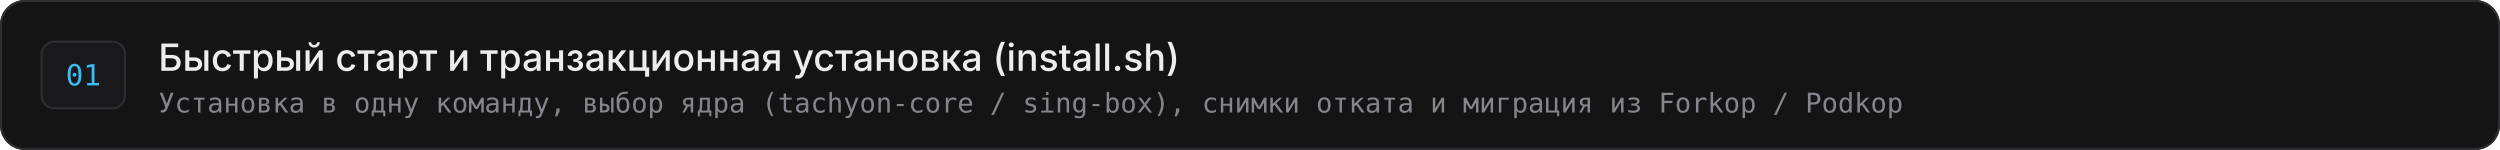
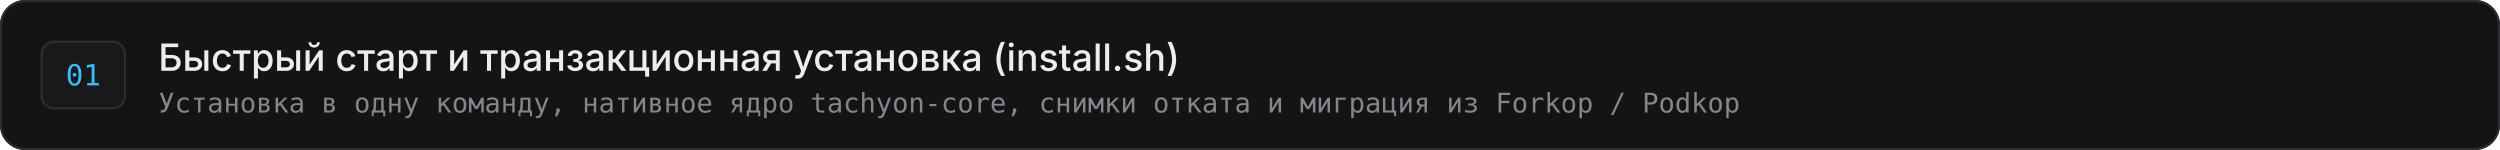
<svg xmlns="http://www.w3.org/2000/svg" width="1200" height="72" viewBox="0 0 1200 72" role="img" aria-labelledby="title desc">
  <rect width="1200" height="72" rx="12" fill="#141415" />
  <rect x="0.5" y="0.5" width="1199" height="71" rx="11.5" fill="none" stroke="#2e2e32" stroke-width="1" />
  <rect x="20" y="20" width="40" height="32" rx="6" fill="#19191b" stroke="#2e2e32" stroke-width="1" />
  <text x="40" y="41" text-anchor="middle" fill="#38bdf8" font-family="ui-monospace, SFMono-Regular, Menlo, Consolas, monospace" font-size="14" font-weight="500">01</text>
  <text x="76" y="34" fill="#ededed" font-family="-apple-system, BlinkMacSystemFont, 'Segoe UI', Inter, sans-serif" font-size="18" font-weight="500">Быстрый старт и транзакционная установка (install.sh)</text>
-   <text x="76" y="54" fill="#85858b" font-family="ui-monospace, SFMono-Regular, Menlo, Consolas, monospace" font-size="13" font-weight="400">Установка в одну команду, выбор ядра (tachyon-core / sing-box), снимки отката и миграция из Forkop / Podkop</text>
+   <text x="76" y="54" fill="#85858b" font-family="ui-monospace, SFMono-Regular, Menlo, Consolas, monospace" font-size="13" font-weight="400">Установка в одну команду, нативное ядро tachyon-core, снимки отката и миграция из Forkop / Podkop</text>
</svg>
